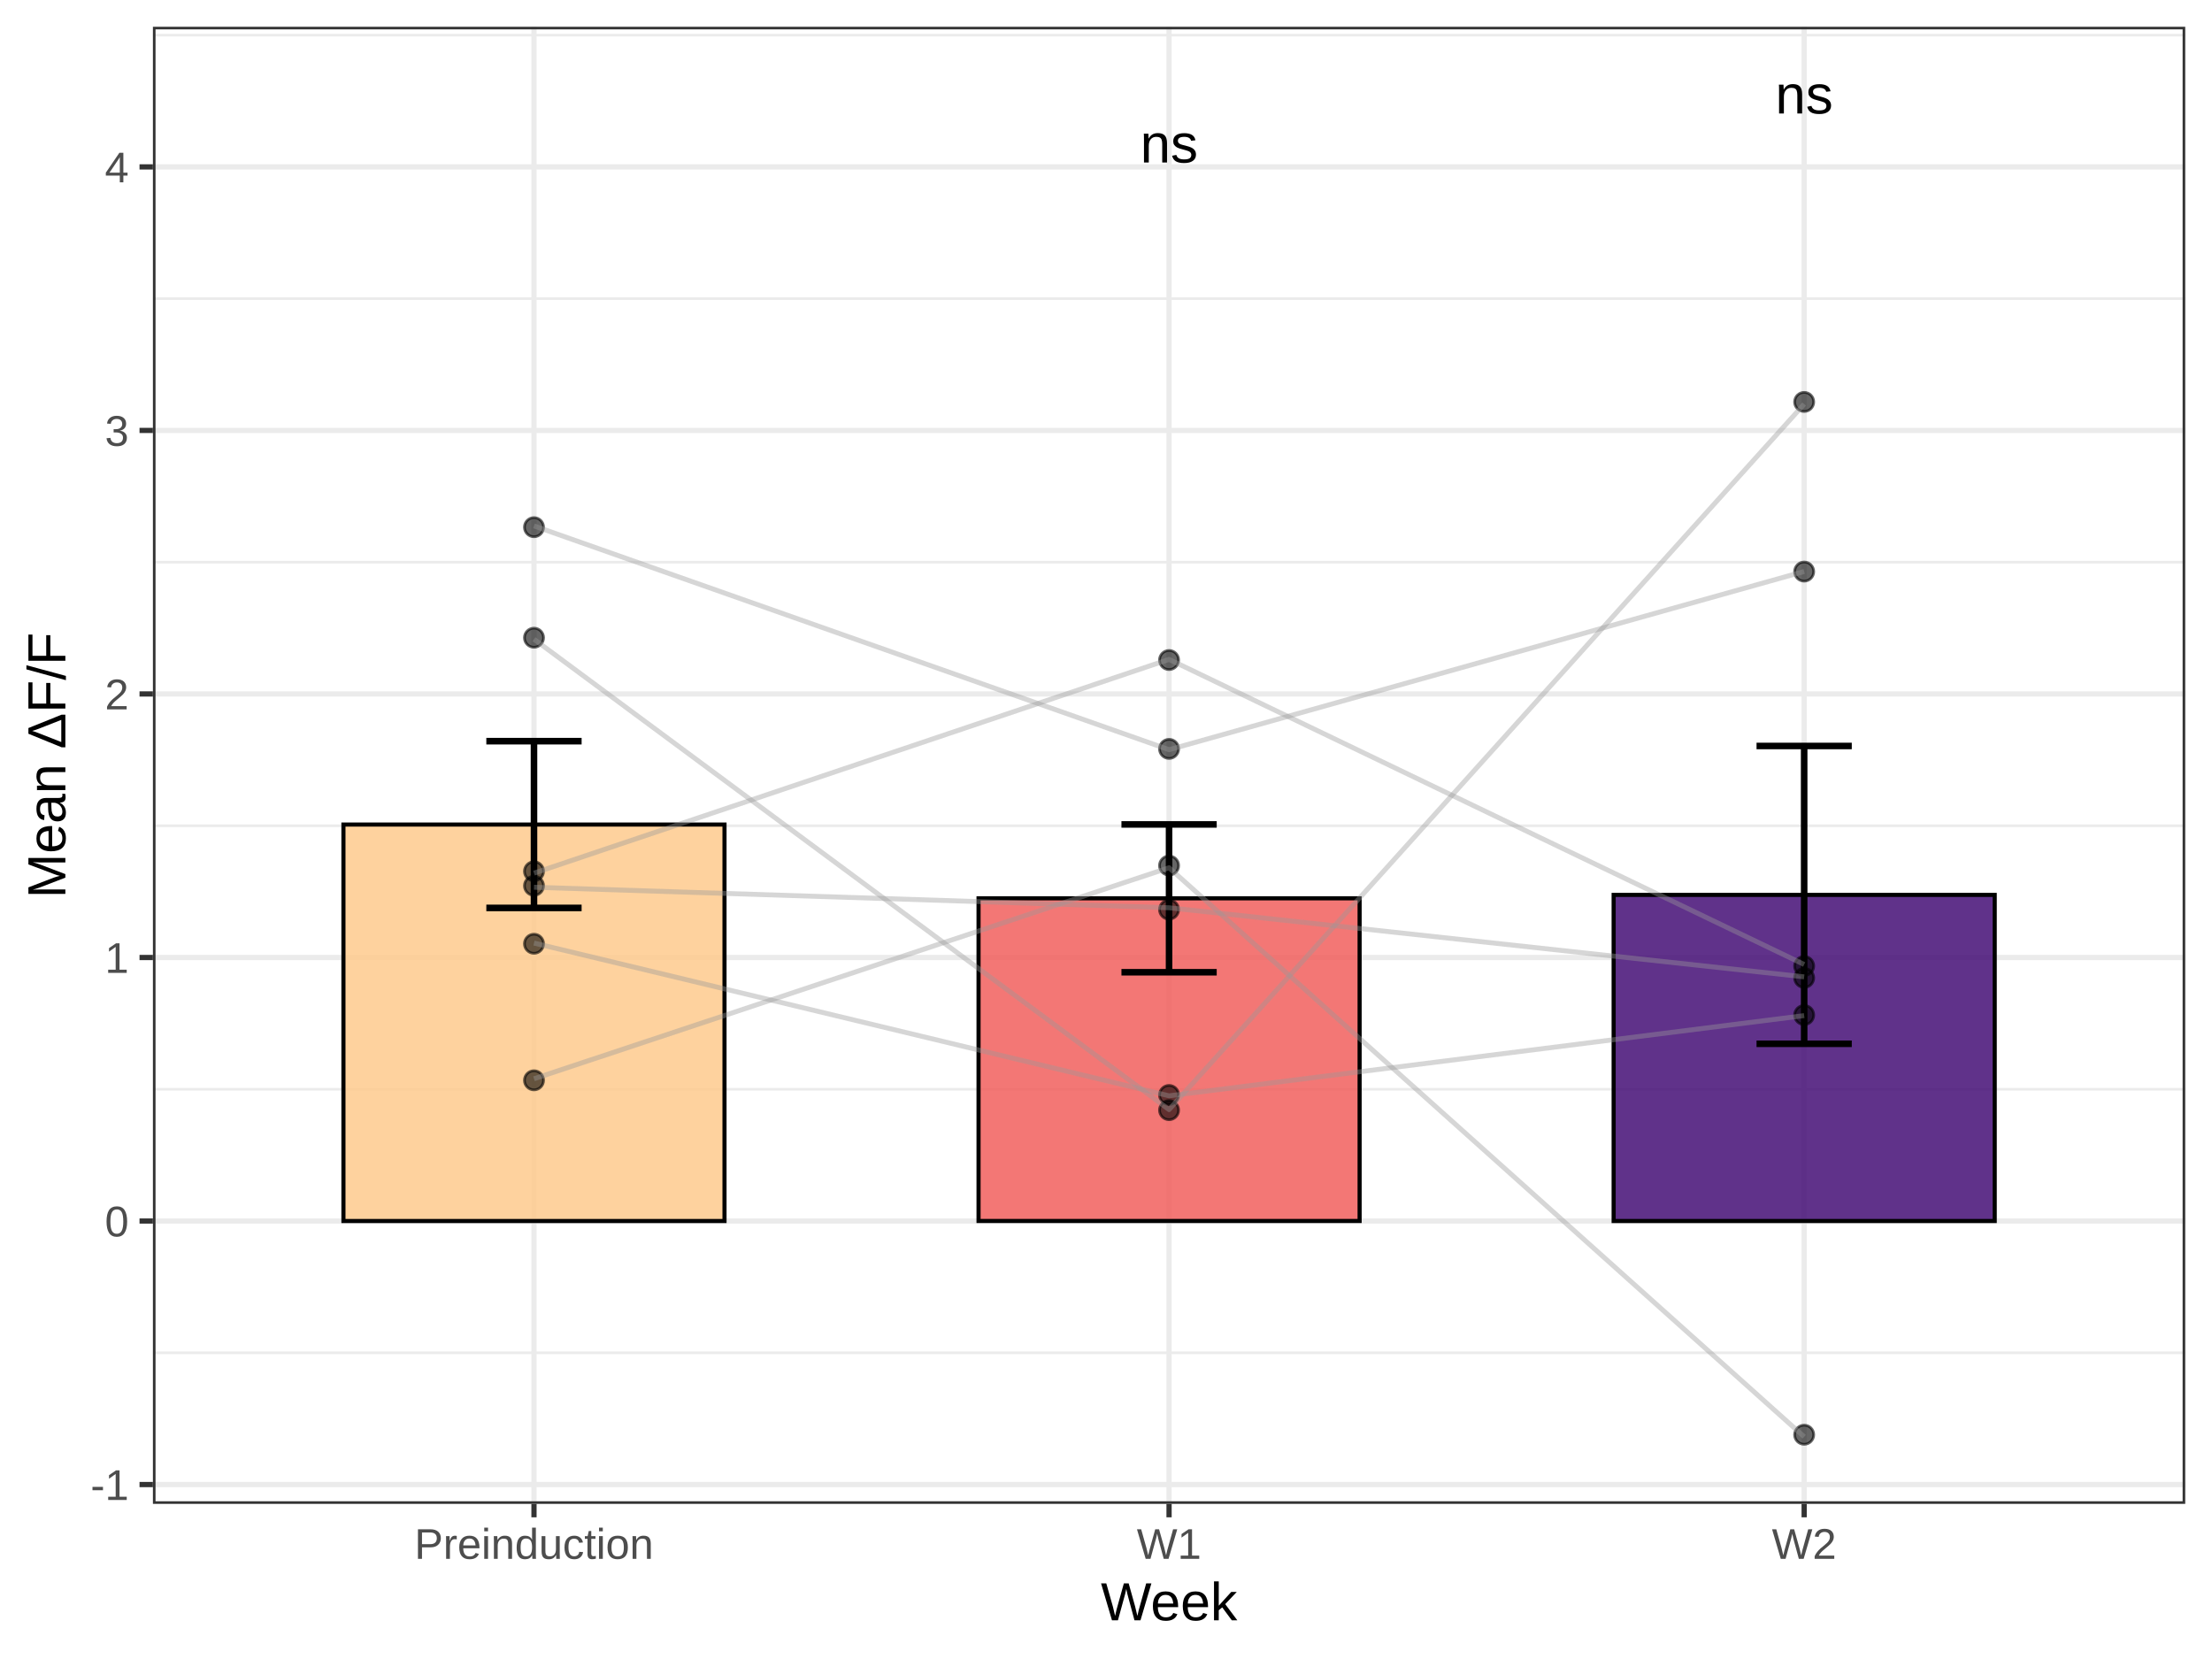
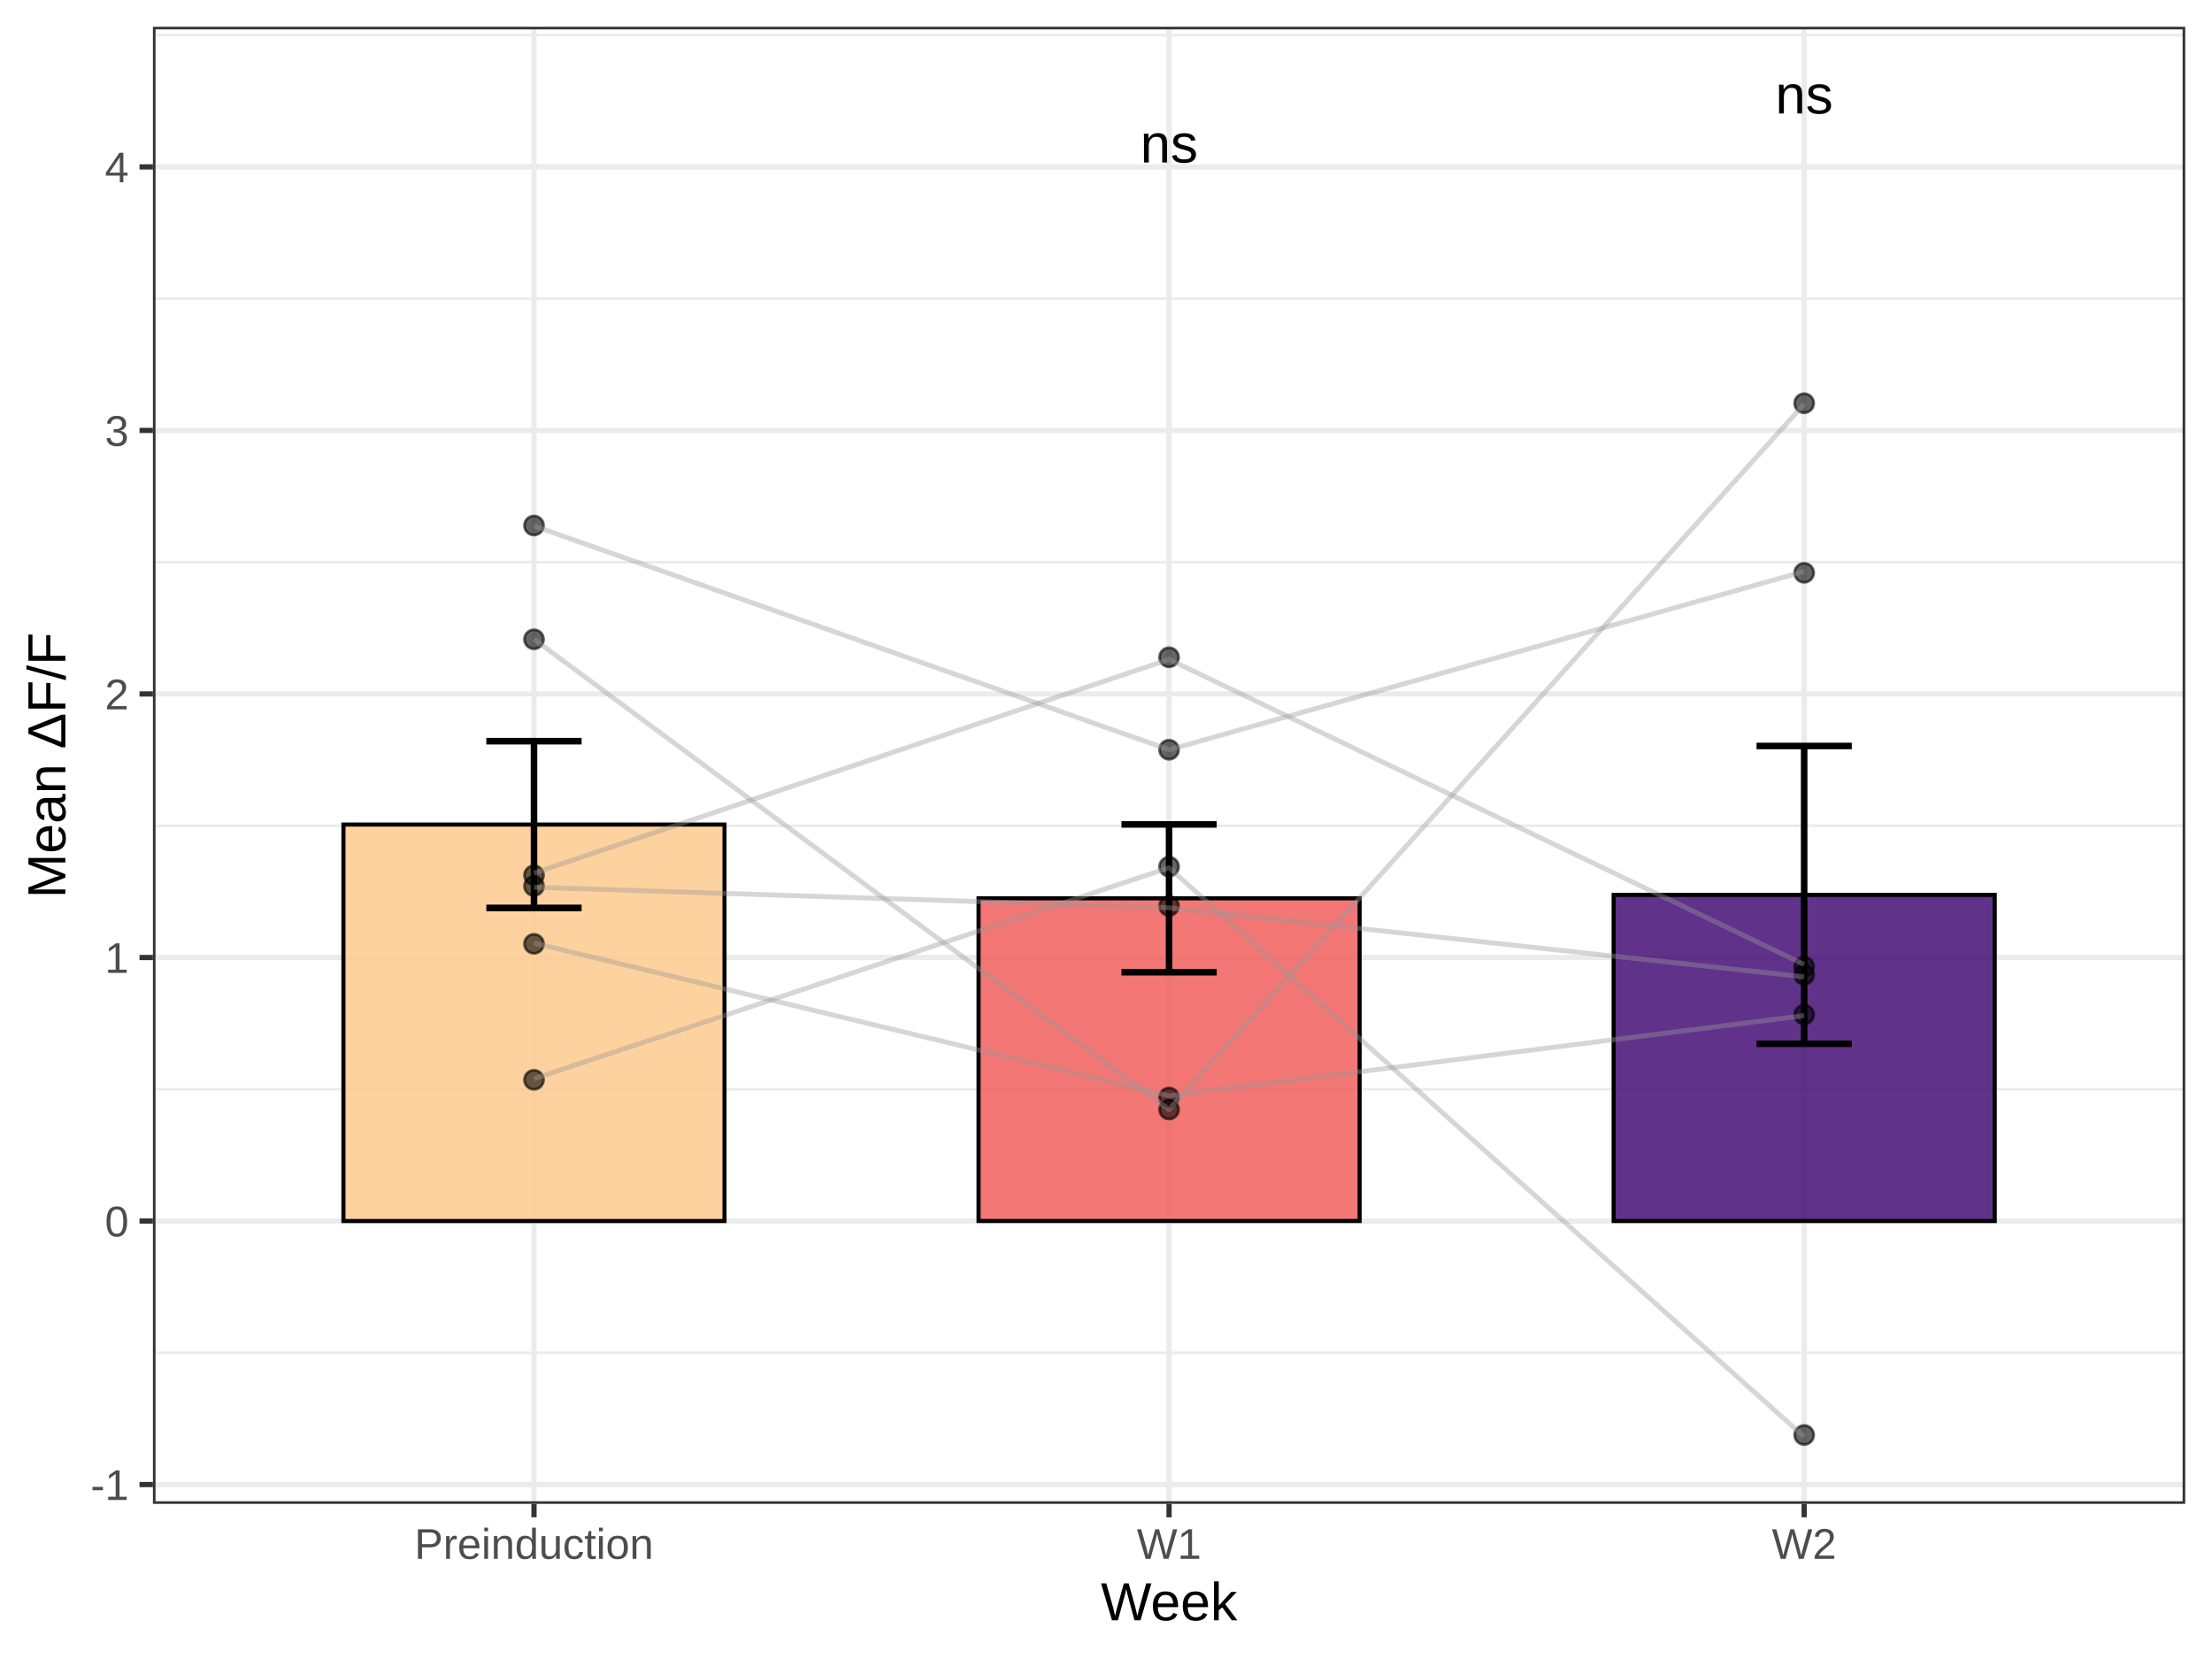
<svg xmlns="http://www.w3.org/2000/svg" class="svglite" width="576.00pt" height="432.00pt" viewBox="0 0 576.00 432.00">
  <defs>
    <style type="text/css">
    .svglite line, .svglite polyline, .svglite polygon, .svglite path, .svglite rect, .svglite circle {
      fill: none;
      stroke: #000000;
      stroke-linecap: round;
      stroke-linejoin: round;
      stroke-miterlimit: 10.00;
    }
    .svglite text {
      white-space: pre;
    }
  </style>
  </defs>
  <rect width="100%" height="100%" style="stroke: none; fill: #FFFFFF;" />
  <defs>
    <clipPath id="cpMC4wMHw1NzYuMDB8MC4wMHw0MzIuMDA=">
      <rect x="0.00" y="0.00" width="576.00" height="432.00" />
    </clipPath>
  </defs>
  <g clip-path="url(#cpMC4wMHw1NzYuMDB8MC4wMHw0MzIuMDA=)">
    <rect x="0.00" y="0.00" width="576.00" height="432.00" style="stroke-width: 1.36; stroke: #FFFFFF; fill: #FFFFFF;" />
  </g>
  <defs>
    <clipPath id="cpMzkuODJ8NTY5LjAzfDYuOTd8MzkxLjYy">
      <rect x="39.82" y="6.97" width="529.21" height="384.64" />
    </clipPath>
  </defs>
  <g clip-path="url(#cpMzkuODJ8NTY5LjAzfDYuOTd8MzkxLjYy)">
    <rect x="39.82" y="6.97" width="529.21" height="384.64" style="stroke-width: 1.36; stroke: none; fill: #FFFFFF;" />
    <polyline points="39.82,352.26 569.03,352.26 " style="stroke-width: 0.68; stroke: #EBEBEB; stroke-linecap: butt;" />
    <polyline points="39.82,283.64 569.03,283.64 " style="stroke-width: 0.68; stroke: #EBEBEB; stroke-linecap: butt;" />
    <polyline points="39.82,215.02 569.03,215.02 " style="stroke-width: 0.68; stroke: #EBEBEB; stroke-linecap: butt;" />
    <polyline points="39.82,146.39 569.03,146.39 " style="stroke-width: 0.68; stroke: #EBEBEB; stroke-linecap: butt;" />
    <polyline points="39.82,77.77 569.03,77.77 " style="stroke-width: 0.68; stroke: #EBEBEB; stroke-linecap: butt;" />
    <polyline points="39.82,9.15 569.03,9.15 " style="stroke-width: 0.68; stroke: #EBEBEB; stroke-linecap: butt;" />
    <polyline points="39.82,386.57 569.03,386.57 " style="stroke-width: 1.36; stroke: #EBEBEB; stroke-linecap: butt;" />
    <polyline points="39.82,317.95 569.03,317.95 " style="stroke-width: 1.36; stroke: #EBEBEB; stroke-linecap: butt;" />
    <polyline points="39.82,249.33 569.03,249.33 " style="stroke-width: 1.36; stroke: #EBEBEB; stroke-linecap: butt;" />
    <polyline points="39.82,180.70 569.03,180.70 " style="stroke-width: 1.36; stroke: #EBEBEB; stroke-linecap: butt;" />
    <polyline points="39.82,112.08 569.03,112.08 " style="stroke-width: 1.36; stroke: #EBEBEB; stroke-linecap: butt;" />
    <polyline points="39.82,43.46 569.03,43.46 " style="stroke-width: 1.36; stroke: #EBEBEB; stroke-linecap: butt;" />
    <polyline points="139.05,391.62 139.05,6.97 " style="stroke-width: 1.36; stroke: #EBEBEB; stroke-linecap: butt;" />
    <polyline points="304.42,391.62 304.42,6.97 " style="stroke-width: 1.36; stroke: #EBEBEB; stroke-linecap: butt;" />
    <polyline points="469.80,391.62 469.80,6.97 " style="stroke-width: 1.36; stroke: #EBEBEB; stroke-linecap: butt;" />
    <rect x="89.43" y="214.71" width="99.23" height="103.24" style="stroke-width: 1.07; stroke-linecap: butt; stroke-linejoin: miter; fill: #FECA8D; fill-opacity: 0.85;" />
    <rect x="254.81" y="233.92" width="99.23" height="84.02" style="stroke-width: 1.07; stroke-linecap: butt; stroke-linejoin: miter; fill: #F1605D; fill-opacity: 0.85;" />
    <rect x="420.19" y="233.03" width="99.23" height="84.92" style="stroke-width: 1.07; stroke-linecap: butt; stroke-linejoin: miter; fill: #440F76; fill-opacity: 0.85;" />
    <polyline points="126.64,193.00 151.45,193.00 " style="stroke-width: 1.71; stroke-linecap: butt;" />
    <polyline points="139.05,193.00 139.05,236.42 " style="stroke-width: 1.71; stroke-linecap: butt;" />
    <polyline points="126.64,236.42 151.45,236.42 " style="stroke-width: 1.71; stroke-linecap: butt;" />
    <polyline points="292.02,214.68 316.83,214.68 " style="stroke-width: 1.71; stroke-linecap: butt;" />
    <polyline points="304.42,214.68 304.42,253.17 " style="stroke-width: 1.71; stroke-linecap: butt;" />
    <polyline points="292.02,253.17 316.83,253.17 " style="stroke-width: 1.71; stroke-linecap: butt;" />
    <polyline points="457.40,194.25 482.20,194.25 " style="stroke-width: 1.71; stroke-linecap: butt;" />
    <polyline points="469.80,194.25 469.80,271.80 " style="stroke-width: 1.71; stroke-linecap: butt;" />
    <polyline points="457.40,271.80 482.20,271.80 " style="stroke-width: 1.71; stroke-linecap: butt;" />
-     <circle cx="139.05" cy="230.65" r="2.49" style="stroke-width: 0.71; stroke: #000000; stroke-opacity: 0.60; fill: #000000; fill-opacity: 0.60;" />
-     <circle cx="139.05" cy="166.06" r="2.49" style="stroke-width: 0.71; stroke: #000000; stroke-opacity: 0.60; fill: #000000; fill-opacity: 0.60;" />
-     <circle cx="139.05" cy="226.88" r="2.49" style="stroke-width: 0.71; stroke: #000000; stroke-opacity: 0.60; fill: #000000; fill-opacity: 0.60;" />
-     <circle cx="139.05" cy="245.75" r="2.49" style="stroke-width: 0.71; stroke: #000000; stroke-opacity: 0.60; fill: #000000; fill-opacity: 0.60;" />
-     <circle cx="139.05" cy="137.28" r="2.49" style="stroke-width: 0.71; stroke: #000000; stroke-opacity: 0.60; fill: #000000; fill-opacity: 0.60;" />
-     <circle cx="139.05" cy="281.31" r="2.49" style="stroke-width: 0.71; stroke: #000000; stroke-opacity: 0.60; fill: #000000; fill-opacity: 0.60;" />
-     <circle cx="304.42" cy="236.86" r="2.49" style="stroke-width: 0.71; stroke: #000000; stroke-opacity: 0.60; fill: #000000; fill-opacity: 0.60;" />
-     <circle cx="304.42" cy="289.08" r="2.49" style="stroke-width: 0.71; stroke: #000000; stroke-opacity: 0.60; fill: #000000; fill-opacity: 0.60;" />
-     <circle cx="304.42" cy="171.87" r="2.49" style="stroke-width: 0.71; stroke: #000000; stroke-opacity: 0.60; fill: #000000; fill-opacity: 0.60;" />
-     <circle cx="304.42" cy="285.13" r="2.49" style="stroke-width: 0.71; stroke: #000000; stroke-opacity: 0.60; fill: #000000; fill-opacity: 0.60;" />
-     <circle cx="304.42" cy="195.01" r="2.49" style="stroke-width: 0.71; stroke: #000000; stroke-opacity: 0.60; fill: #000000; fill-opacity: 0.60;" />
-     <circle cx="304.42" cy="225.39" r="2.49" style="stroke-width: 0.71; stroke: #000000; stroke-opacity: 0.60; fill: #000000; fill-opacity: 0.60;" />
-     <circle cx="469.80" cy="254.64" r="2.49" style="stroke-width: 0.71; stroke: #000000; stroke-opacity: 0.60; fill: #000000; fill-opacity: 0.60;" />
-     <circle cx="469.80" cy="104.66" r="2.49" style="stroke-width: 0.71; stroke: #000000; stroke-opacity: 0.60; fill: #000000; fill-opacity: 0.60;" />
-     <circle cx="469.80" cy="251.55" r="2.49" style="stroke-width: 0.71; stroke: #000000; stroke-opacity: 0.60; fill: #000000; fill-opacity: 0.60;" />
-     <circle cx="469.80" cy="264.31" r="2.49" style="stroke-width: 0.71; stroke: #000000; stroke-opacity: 0.60; fill: #000000; fill-opacity: 0.60;" />
-     <circle cx="469.80" cy="148.84" r="2.49" style="stroke-width: 0.71; stroke: #000000; stroke-opacity: 0.60; fill: #000000; fill-opacity: 0.60;" />
-     <circle cx="469.80" cy="373.60" r="2.49" style="stroke-width: 0.71; stroke: #000000; stroke-opacity: 0.60; fill: #000000; fill-opacity: 0.60;" />
+     <circle cx="139.05" cy="230.73" r="2.49" style="stroke-width: 0.71; stroke: #000000; stroke-opacity: 0.60; fill: #000000; fill-opacity: 0.60;" />
+     <circle cx="139.05" cy="166.47" r="2.49" style="stroke-width: 0.71; stroke: #000000; stroke-opacity: 0.60; fill: #000000; fill-opacity: 0.60;" />
+     <circle cx="139.05" cy="227.90" r="2.49" style="stroke-width: 0.71; stroke: #000000; stroke-opacity: 0.60; fill: #000000; fill-opacity: 0.60;" />
+     <circle cx="139.05" cy="245.77" r="2.49" style="stroke-width: 0.71; stroke: #000000; stroke-opacity: 0.60; fill: #000000; fill-opacity: 0.60;" />
+     <circle cx="139.05" cy="136.84" r="2.49" style="stroke-width: 0.71; stroke: #000000; stroke-opacity: 0.60; fill: #000000; fill-opacity: 0.60;" />
+     <circle cx="139.05" cy="281.18" r="2.49" style="stroke-width: 0.71; stroke: #000000; stroke-opacity: 0.60; fill: #000000; fill-opacity: 0.60;" />
+     <circle cx="304.42" cy="235.92" r="2.49" style="stroke-width: 0.71; stroke: #000000; stroke-opacity: 0.60; fill: #000000; fill-opacity: 0.60;" />
+     <circle cx="304.42" cy="288.92" r="2.49" style="stroke-width: 0.71; stroke: #000000; stroke-opacity: 0.60; fill: #000000; fill-opacity: 0.60;" />
+     <circle cx="304.42" cy="171.16" r="2.49" style="stroke-width: 0.71; stroke: #000000; stroke-opacity: 0.60; fill: #000000; fill-opacity: 0.60;" />
+     <circle cx="304.42" cy="285.79" r="2.49" style="stroke-width: 0.71; stroke: #000000; stroke-opacity: 0.60; fill: #000000; fill-opacity: 0.60;" />
+     <circle cx="304.42" cy="195.23" r="2.49" style="stroke-width: 0.71; stroke: #000000; stroke-opacity: 0.60; fill: #000000; fill-opacity: 0.60;" />
+     <circle cx="304.42" cy="225.68" r="2.49" style="stroke-width: 0.71; stroke: #000000; stroke-opacity: 0.60; fill: #000000; fill-opacity: 0.60;" />
+     <circle cx="469.80" cy="253.85" r="2.49" style="stroke-width: 0.71; stroke: #000000; stroke-opacity: 0.60; fill: #000000; fill-opacity: 0.60;" />
+     <circle cx="469.80" cy="105.00" r="2.49" style="stroke-width: 0.71; stroke: #000000; stroke-opacity: 0.60; fill: #000000; fill-opacity: 0.60;" />
+     <circle cx="469.80" cy="251.71" r="2.49" style="stroke-width: 0.71; stroke: #000000; stroke-opacity: 0.60; fill: #000000; fill-opacity: 0.60;" />
+     <circle cx="469.80" cy="264.20" r="2.49" style="stroke-width: 0.71; stroke: #000000; stroke-opacity: 0.60; fill: #000000; fill-opacity: 0.60;" />
+     <circle cx="469.80" cy="149.16" r="2.49" style="stroke-width: 0.71; stroke: #000000; stroke-opacity: 0.60; fill: #000000; fill-opacity: 0.60;" />
+     <circle cx="469.80" cy="373.67" r="2.49" style="stroke-width: 0.71; stroke: #000000; stroke-opacity: 0.60; fill: #000000; fill-opacity: 0.60;" />
    <polyline points="139.05,166.45 304.42,288.94 469.80,105.22 " style="stroke-width: 1.28; stroke: #999999; stroke-opacity: 0.40; stroke-linecap: butt;" />
    <polyline points="139.05,231.04 304.42,236.38 469.80,254.37 " style="stroke-width: 1.28; stroke: #999999; stroke-opacity: 0.40; stroke-linecap: butt;" />
    <polyline points="139.05,136.95 304.42,195.22 469.80,148.81 " style="stroke-width: 1.28; stroke: #999999; stroke-opacity: 0.40; stroke-linecap: butt;" />
    <polyline points="139.05,280.91 304.42,225.95 469.80,374.13 " style="stroke-width: 1.28; stroke: #999999; stroke-opacity: 0.40; stroke-linecap: butt;" />
    <polyline points="139.05,227.36 304.42,171.70 469.80,251.15 " style="stroke-width: 1.28; stroke: #999999; stroke-opacity: 0.40; stroke-linecap: butt;" />
    <polyline points="139.05,245.57 304.42,285.35 469.80,264.46 " style="stroke-width: 1.28; stroke: #999999; stroke-opacity: 0.40; stroke-linecap: butt;" />
    <text x="304.42" y="42.32" text-anchor="middle" style="font-size: 14.23px; font-family: &quot;Arial&quot;;" textLength="15.01px" lengthAdjust="spacingAndGlyphs">ns</text>
    <text x="469.80" y="29.56" text-anchor="middle" style="font-size: 14.23px; font-family: &quot;Arial&quot;;" textLength="15.01px" lengthAdjust="spacingAndGlyphs">ns</text>
    <rect x="39.82" y="6.97" width="529.21" height="384.64" style="stroke-width: 1.36; stroke: #333333;" />
  </g>
  <g clip-path="url(#cpMC4wMHw1NzYuMDB8MC4wMHw0MzIuMDA=)">
    <text x="33.54" y="390.58" text-anchor="end" style="font-size: 11.20px;fill: #4D4D4D; font-family: &quot;Arial&quot;;" textLength="9.94px" lengthAdjust="spacingAndGlyphs">-1</text>
    <text x="33.54" y="321.96" text-anchor="end" style="font-size: 11.20px;fill: #4D4D4D; font-family: &quot;Arial&quot;;" textLength="6.22px" lengthAdjust="spacingAndGlyphs">0</text>
    <text x="33.54" y="253.34" text-anchor="end" style="font-size: 11.20px;fill: #4D4D4D; font-family: &quot;Arial&quot;;" textLength="6.22px" lengthAdjust="spacingAndGlyphs">1</text>
    <text x="33.54" y="184.72" text-anchor="end" style="font-size: 11.20px;fill: #4D4D4D; font-family: &quot;Arial&quot;;" textLength="6.22px" lengthAdjust="spacingAndGlyphs">2</text>
    <text x="33.54" y="116.10" text-anchor="end" style="font-size: 11.20px;fill: #4D4D4D; font-family: &quot;Arial&quot;;" textLength="6.22px" lengthAdjust="spacingAndGlyphs">3</text>
    <text x="33.54" y="47.48" text-anchor="end" style="font-size: 11.20px;fill: #4D4D4D; font-family: &quot;Arial&quot;;" textLength="6.22px" lengthAdjust="spacingAndGlyphs">4</text>
    <polyline points="36.33,386.57 39.82,386.57 " style="stroke-width: 1.36; stroke: #333333; stroke-linecap: butt;" />
    <polyline points="36.33,317.95 39.82,317.95 " style="stroke-width: 1.36; stroke: #333333; stroke-linecap: butt;" />
    <polyline points="36.33,249.33 39.82,249.33 " style="stroke-width: 1.36; stroke: #333333; stroke-linecap: butt;" />
    <polyline points="36.33,180.70 39.82,180.70 " style="stroke-width: 1.36; stroke: #333333; stroke-linecap: butt;" />
    <polyline points="36.33,112.08 39.82,112.08 " style="stroke-width: 1.36; stroke: #333333; stroke-linecap: butt;" />
    <polyline points="36.33,43.46 39.82,43.46 " style="stroke-width: 1.36; stroke: #333333; stroke-linecap: butt;" />
    <polyline points="139.05,395.10 139.05,391.62 " style="stroke-width: 1.36; stroke: #333333; stroke-linecap: butt;" />
    <polyline points="304.42,395.10 304.42,391.62 " style="stroke-width: 1.36; stroke: #333333; stroke-linecap: butt;" />
    <polyline points="469.80,395.10 469.80,391.62 " style="stroke-width: 1.36; stroke: #333333; stroke-linecap: butt;" />
    <text x="139.05" y="405.92" text-anchor="middle" style="font-size: 11.20px;fill: #4D4D4D; font-family: &quot;Arial&quot;;" textLength="62.18px" lengthAdjust="spacingAndGlyphs">Preinduction</text>
    <text x="304.42" y="405.92" text-anchor="middle" style="font-size: 11.20px;fill: #4D4D4D; font-family: &quot;Arial&quot;;" textLength="16.78px" lengthAdjust="spacingAndGlyphs">W1</text>
    <text x="469.80" y="405.92" text-anchor="middle" style="font-size: 11.20px;fill: #4D4D4D; font-family: &quot;Arial&quot;;" textLength="16.78px" lengthAdjust="spacingAndGlyphs">W2</text>
    <text x="304.42" y="421.93" text-anchor="middle" style="font-size: 14.00px; font-family: &quot;Arial&quot;;" textLength="35.78px" lengthAdjust="spacingAndGlyphs">Week</text>
    <text transform="translate(17.02,199.30) rotate(-90)" text-anchor="middle" style="font-size: 14.00px; font-family: &quot;Arial&quot;;" textLength="70.01px" lengthAdjust="spacingAndGlyphs">Mean ΔF/F</text>
  </g>
</svg>
